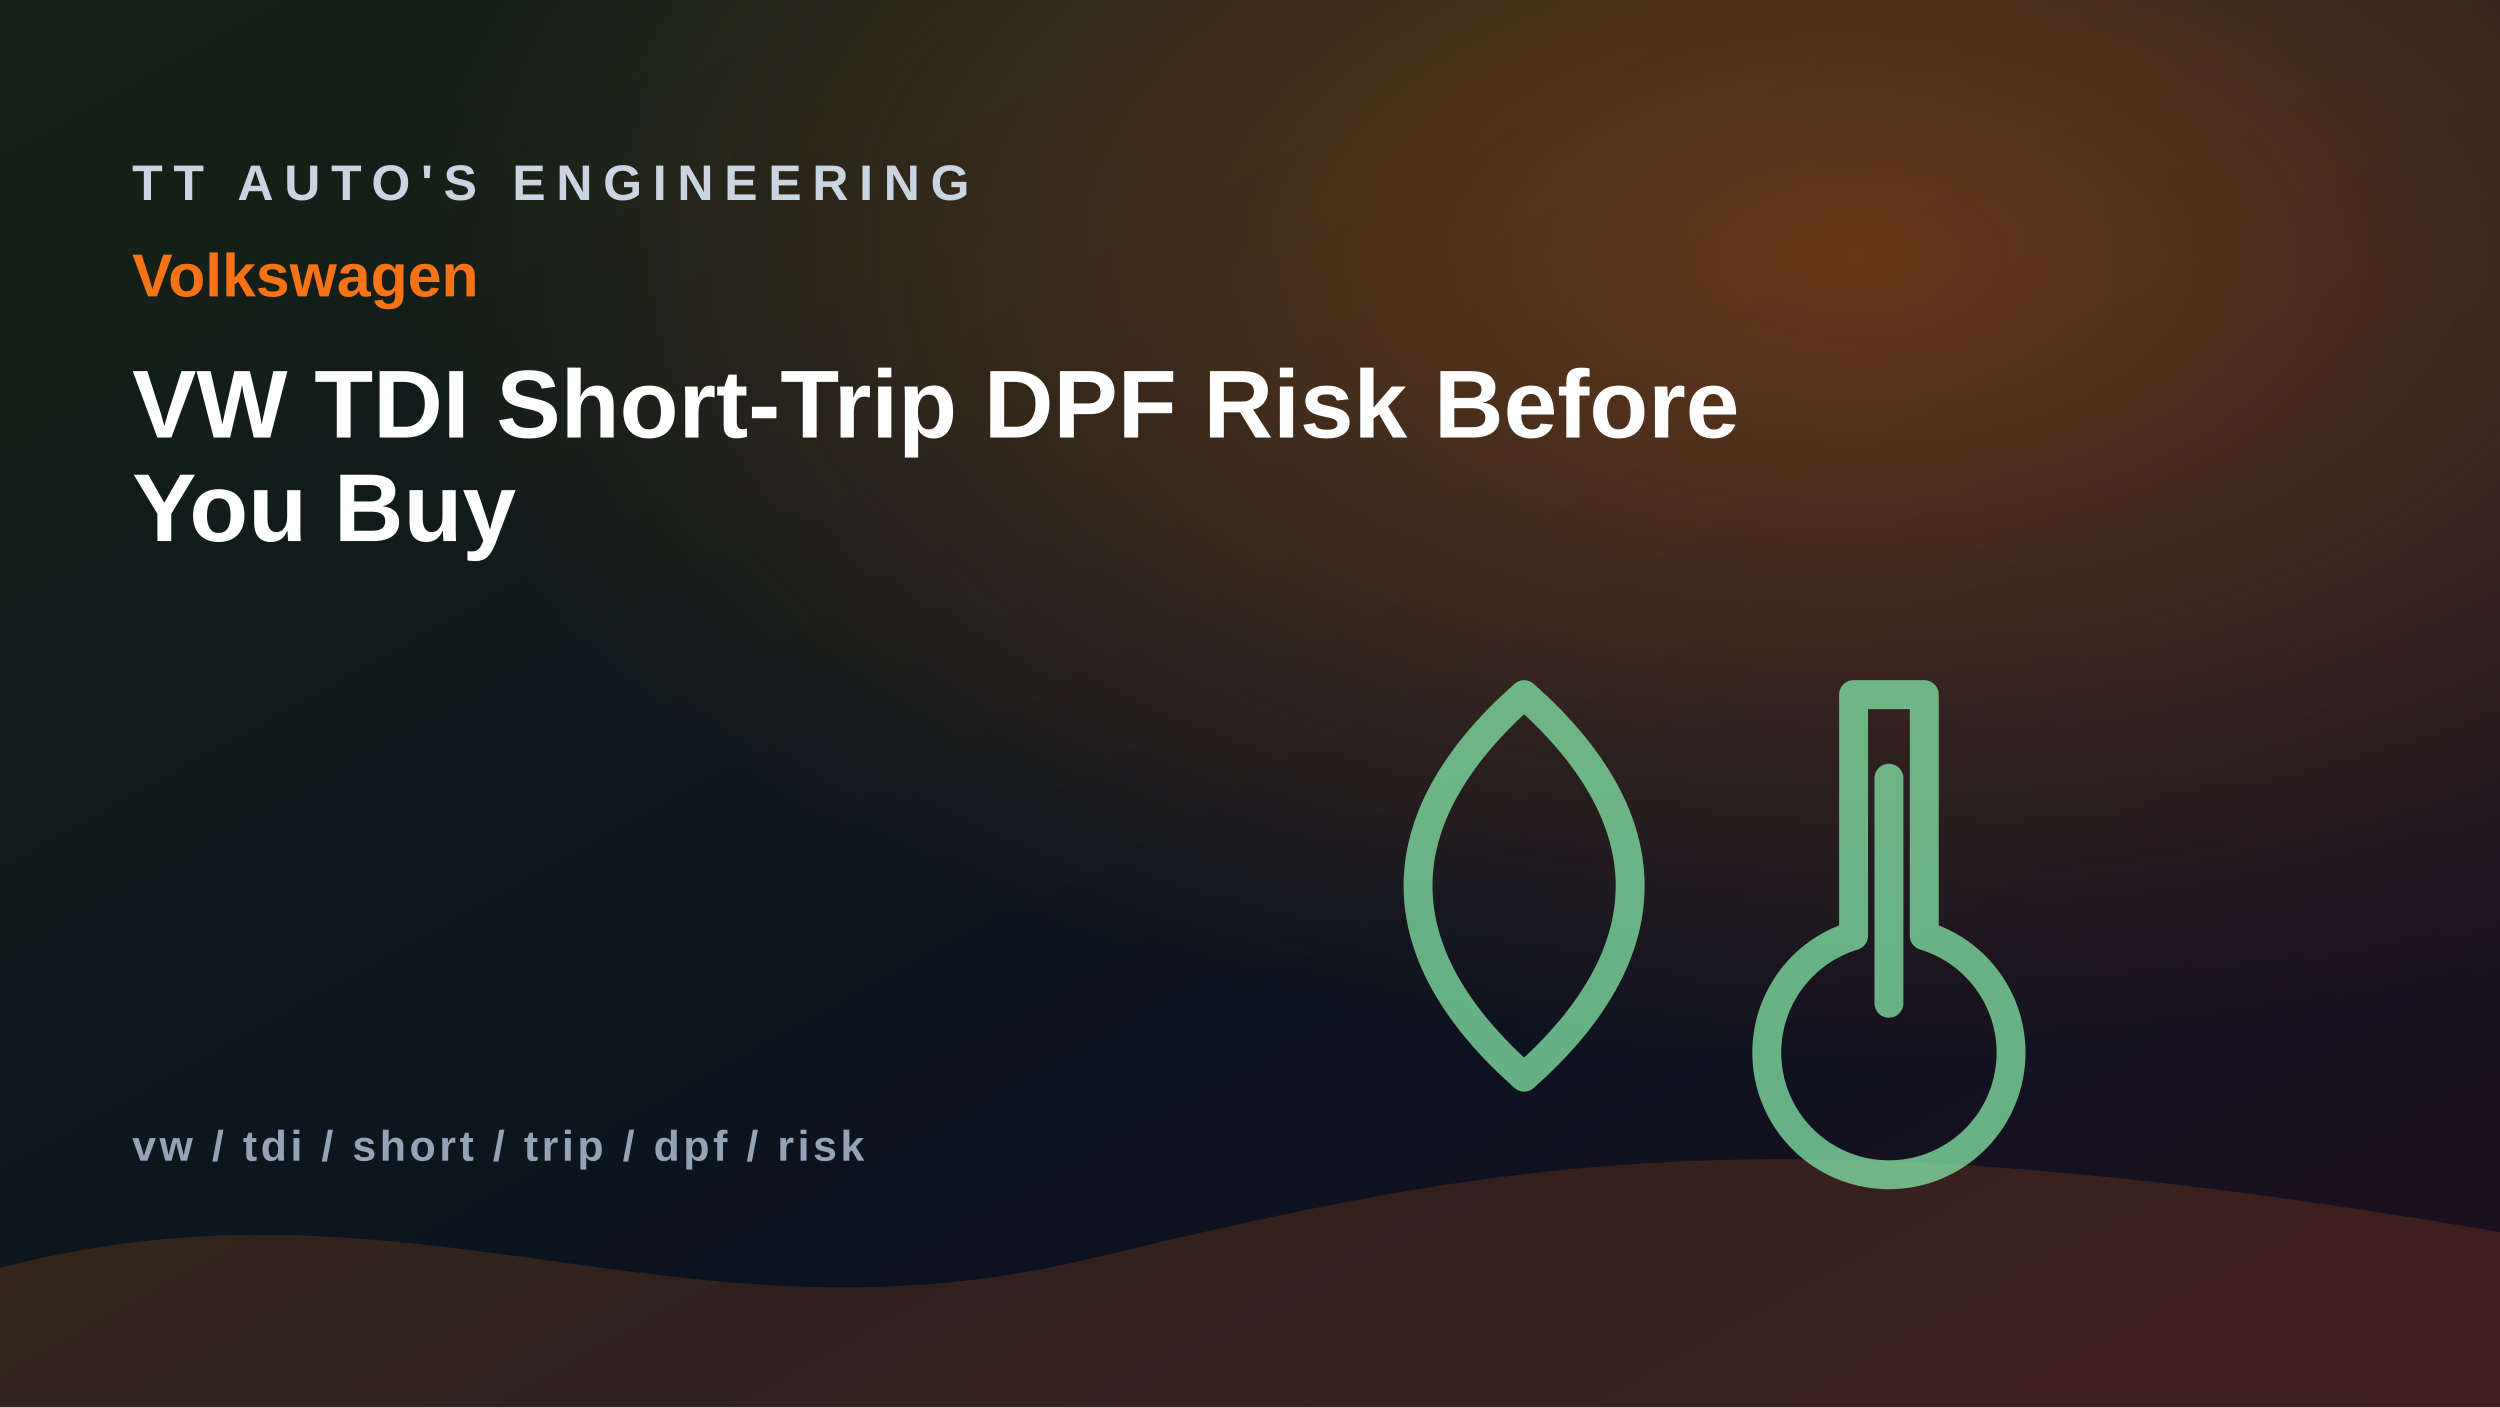
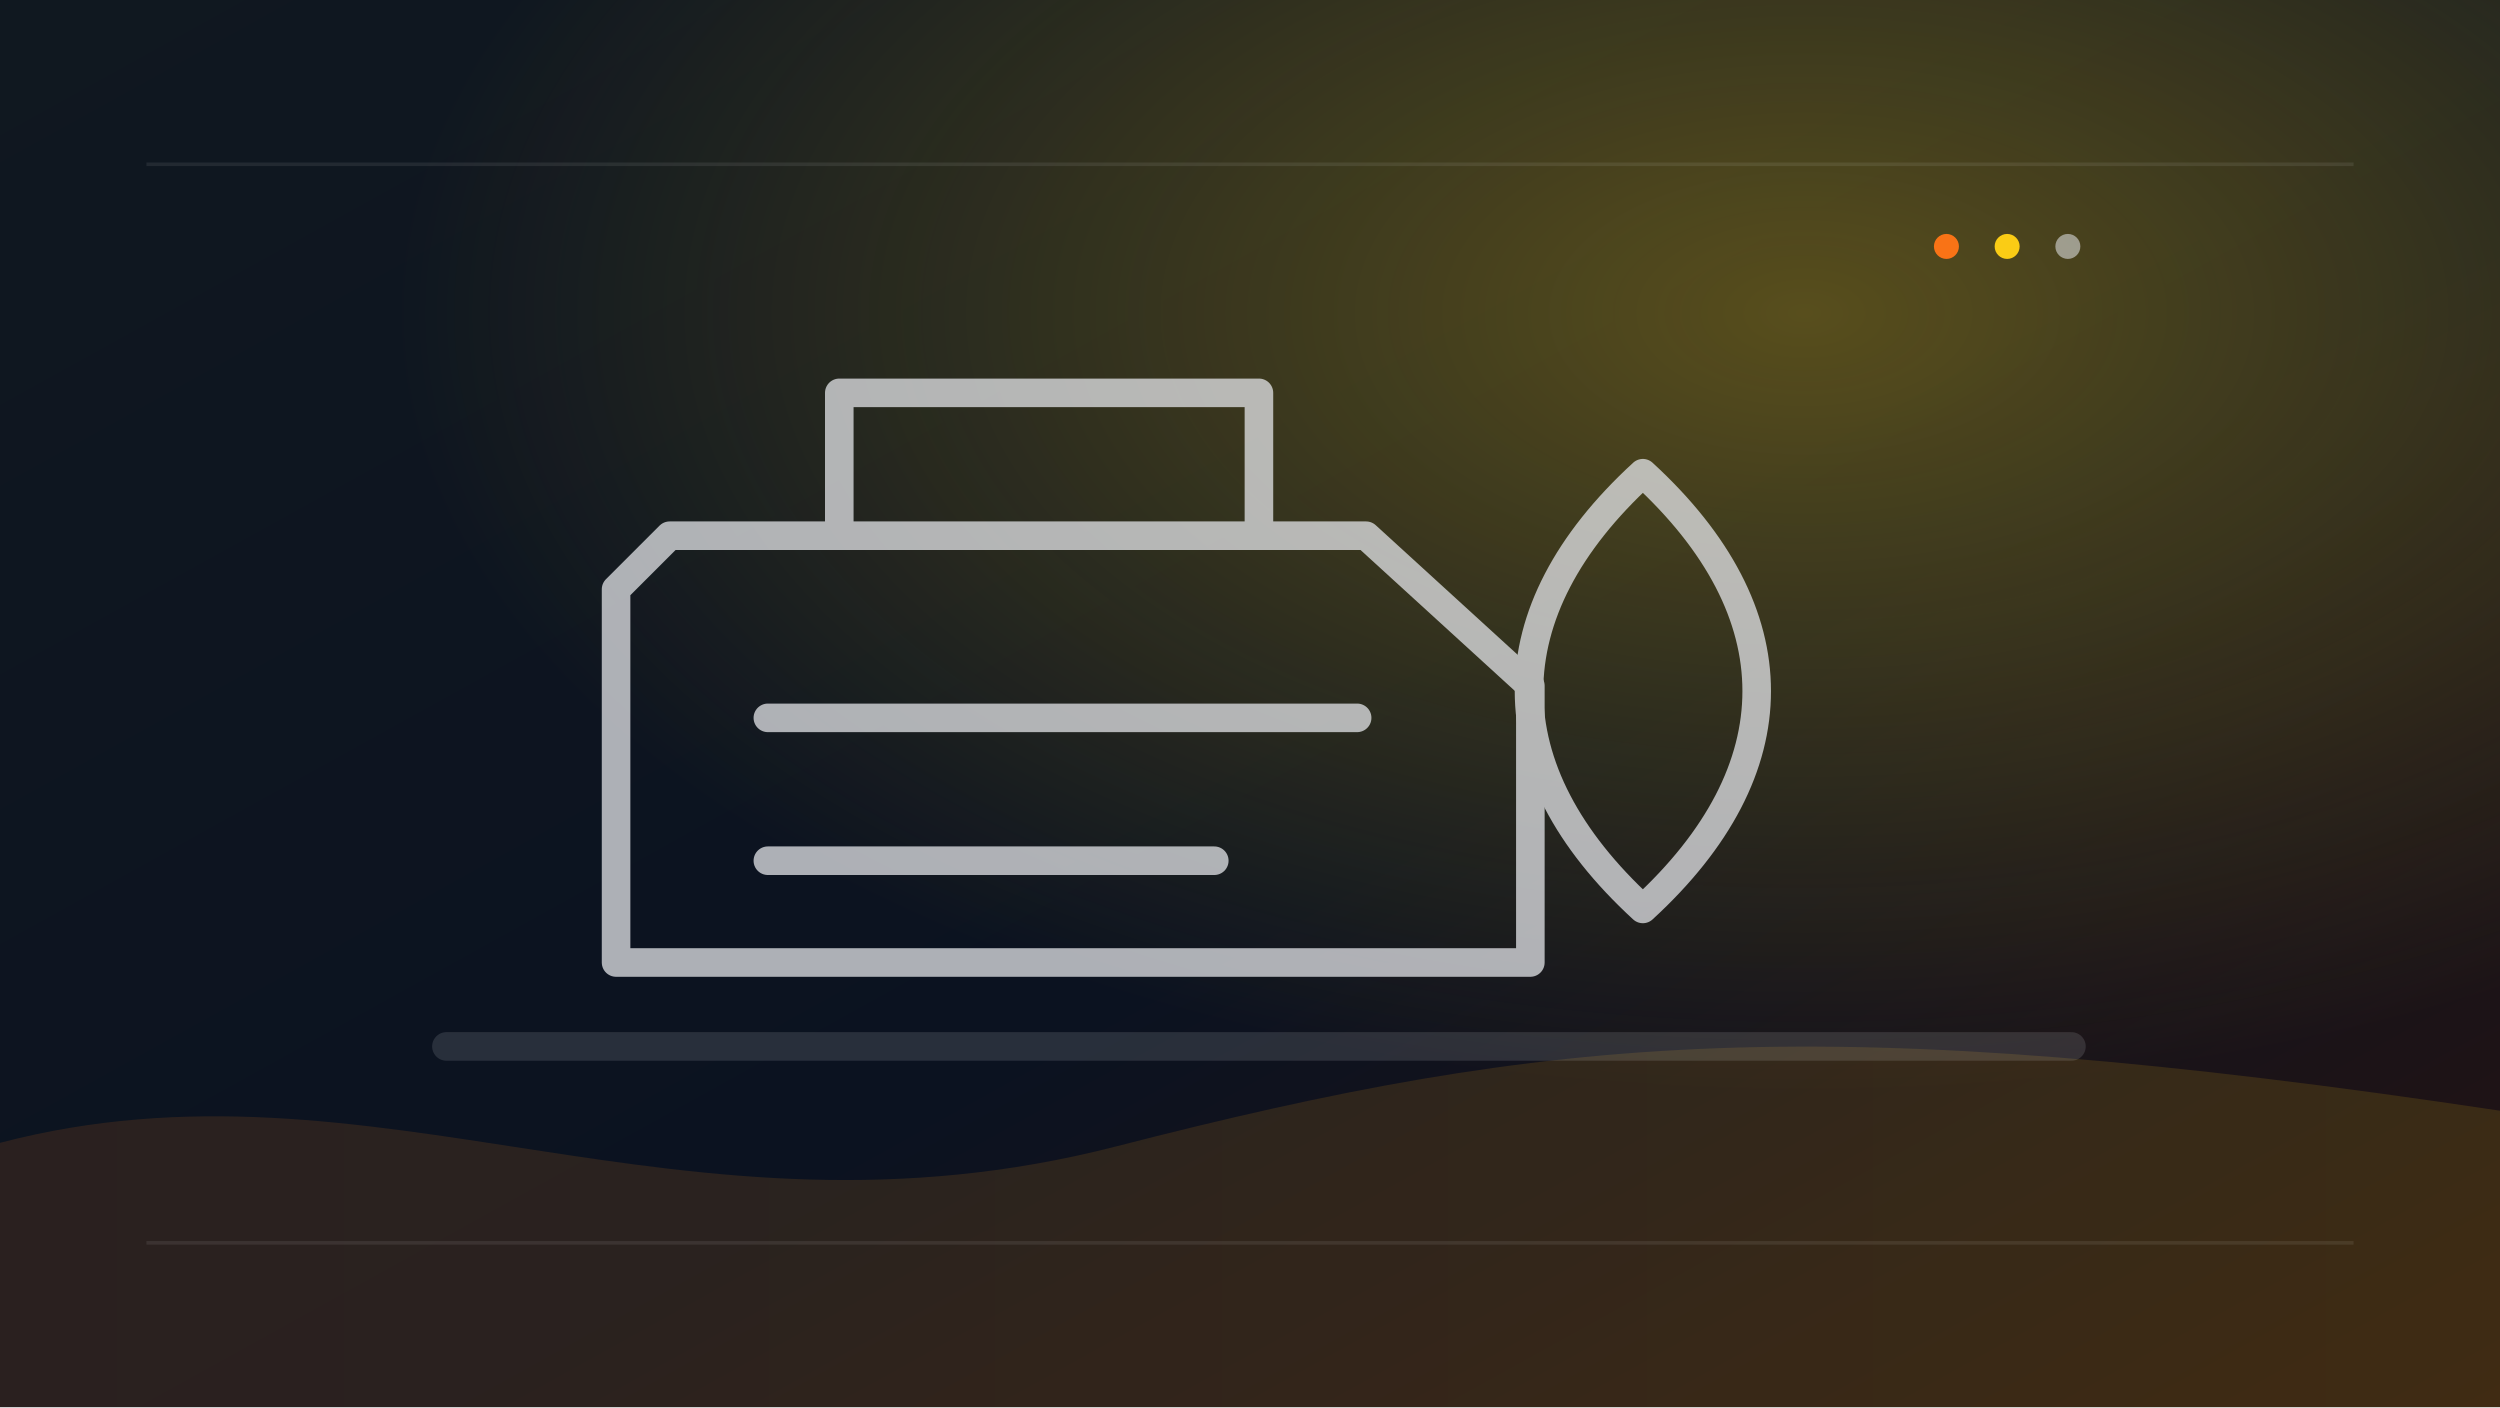
<svg xmlns="http://www.w3.org/2000/svg" width="1400" height="788" viewBox="0 0 1400 788">
  <defs>
-     <linearGradient id="g" x1="0" x2="1" y1="0" y2="1">
-       <stop stop-color="#152316" />
-       <stop offset="0.62" stop-color="#0b1220" />
-       <stop offset="1" stop-color="#1f1020" />
+     <linearGradient id="bg" x1="0" x2="1" y1="0" y2="1">
+       <stop stop-color="#101820" />
+       <stop offset=".58" stop-color="#0b1220" />
+       <stop offset="1" stop-color="#251312" />
    </linearGradient>
-     <radialGradient id="r" cx="74%" cy="18%" r="58%">
-       <stop stop-color="#f97316" stop-opacity="0.38" />
-       <stop offset="1" stop-color="#f97316" stop-opacity="0" />
+     <radialGradient id="glow" cx="72%" cy="22%" r="56%">
+       <stop stop-color="#facc15" stop-opacity=".32" />
+       <stop offset="1" stop-color="#facc15" stop-opacity="0" />
    </radialGradient>
+     <linearGradient id="line" x1="0" x2="1">
+       <stop stop-color="#f97316" />
+       <stop offset="1" stop-color="#facc15" />
+     </linearGradient>
  </defs>
-   <rect width="1400" height="788" fill="url(#g)" />
-   <rect width="1400" height="788" fill="url(#r)" />
-   <path d="M0 710 C 230 650 380 760 610 705 S 990 620 1400 690 L 1400 788 L 0 788 Z" fill="#f97316" opacity="0.16" />
-   <g fill="none" stroke="#86efac" stroke-width="18" stroke-linecap="round" stroke-linejoin="round" opacity="0.72" transform="translate(570 92) scale(0.9)">
-     <path d="M315 330c88 78 88 160 0 238-88-78-88-160 0-238z" />
-     <path d="M520 330v150a76 76 0 1 0 44 0V330z" />
-     <path d="M542 382v140" />
+   <rect width="1400" height="788" fill="url(#bg)" />
+   <rect width="1400" height="788" fill="url(#glow)" />
+   <path d="M0 640 C 210 585 380 705 625 642 S 1020 565 1400 622 L1400 788 L0 788Z" fill="url(#line)" opacity=".13" />
+   <path d="M82 92h1236M82 696h1236" stroke="#fff" stroke-opacity=".08" stroke-width="2" />
+   <g opacity=".74" fill="none" stroke="#e5e7eb" stroke-width="16" stroke-linecap="round" stroke-linejoin="round">
+     <path d="M375 300h390l92 84v155H345V330z" />
+     <path d="M470 300v-80h235v80M430 402h330M430 482h250" />
+     <path d="M920 265c85 78 85 166 0 244-85-78-85-166 0-244z" />
+     <path d="M250 586h910" opacity=".18" />
  </g>
-   <text x="74" y="112" class="eyebrow">TT AUTO'S ENGINEERING</text>
-   <text x="74" y="166" class="kicker">Volkswagen</text>
-   <text x="74" y="245" class="title">VW TDI Short-Trip DPF Risk Before</text>
-   <text x="74" y="303" class="title">You Buy</text>
-   <text x="74" y="650" class="slug">vw / tdi / short / trip / dpf / risk</text>
-   <style>.eyebrow{font:700 28px Arial,sans-serif;fill:#cbd5e1;letter-spacing:6px}.kicker{font:800 34px Arial,sans-serif;fill:#f97316}.title{font:900 54px Arial,sans-serif;fill:#fff}.slug{font:700 24px Arial,sans-serif;fill:#94a3b8;letter-spacing:2px}</style>
+   <circle cx="1090" cy="138" r="7" fill="#f97316" />
+   <circle cx="1124" cy="138" r="7" fill="#facc15" />
+   <circle cx="1158" cy="138" r="7" fill="#e5e7eb" opacity=".55" />
</svg>
